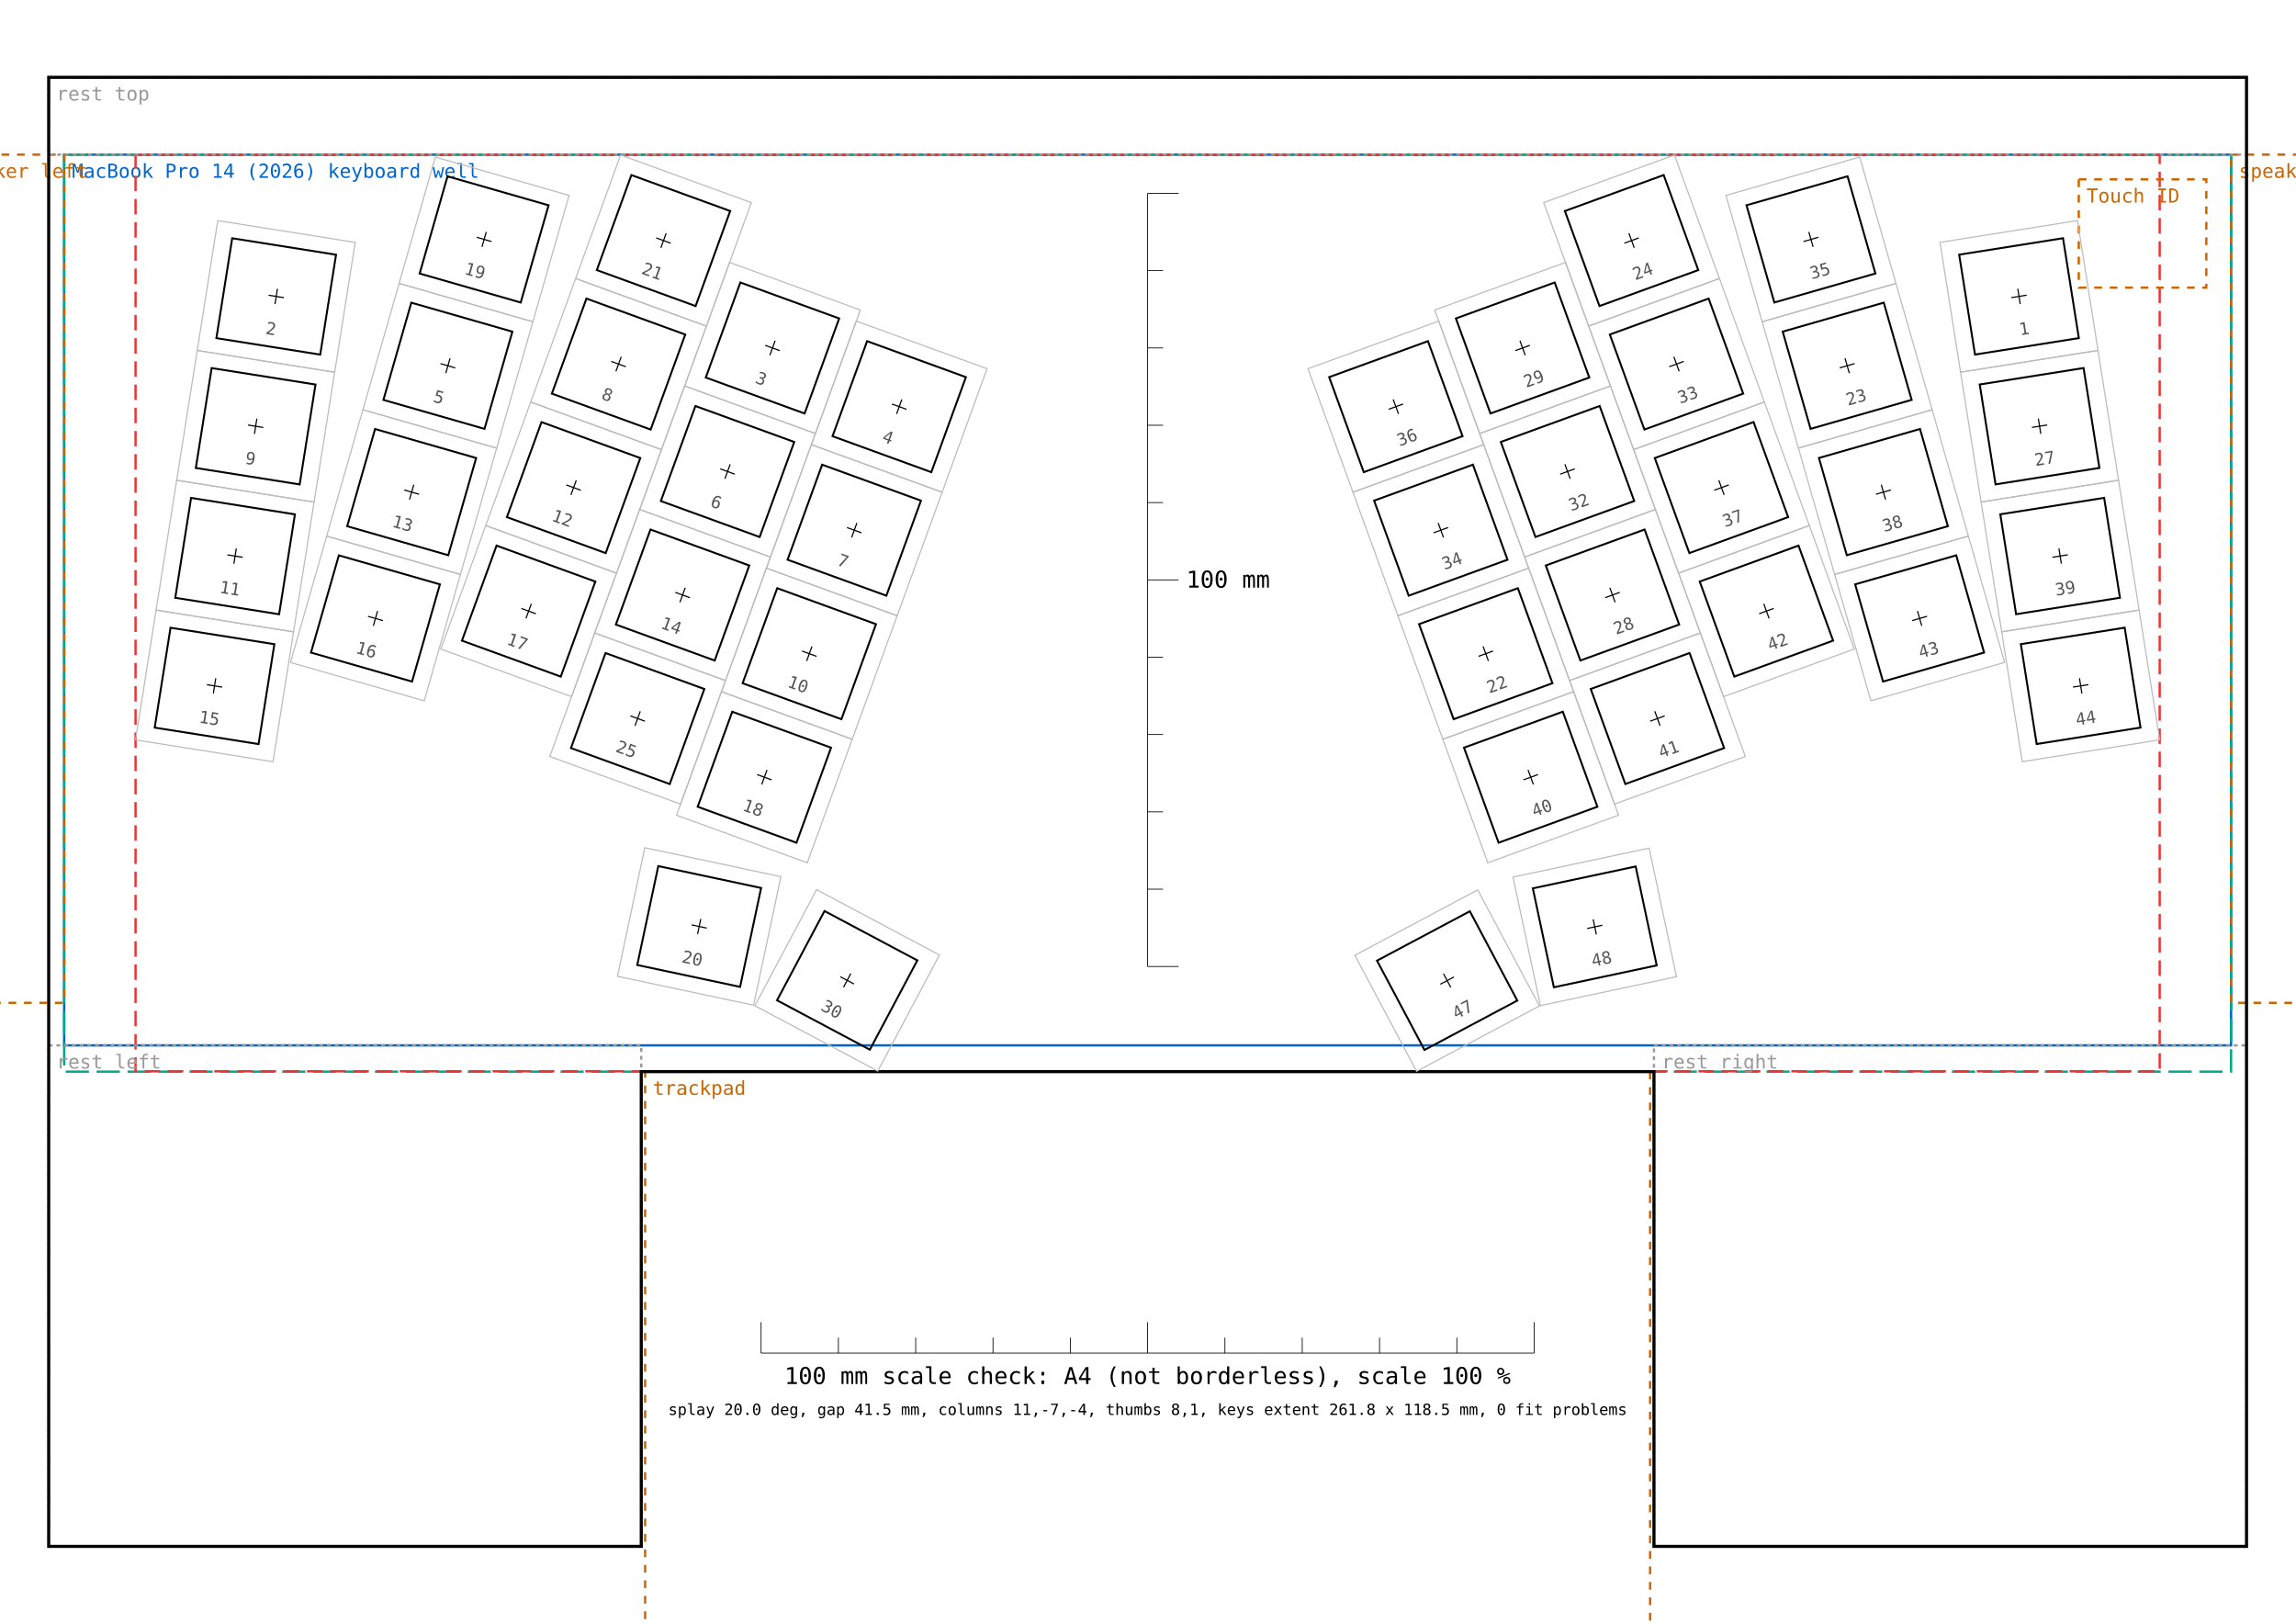
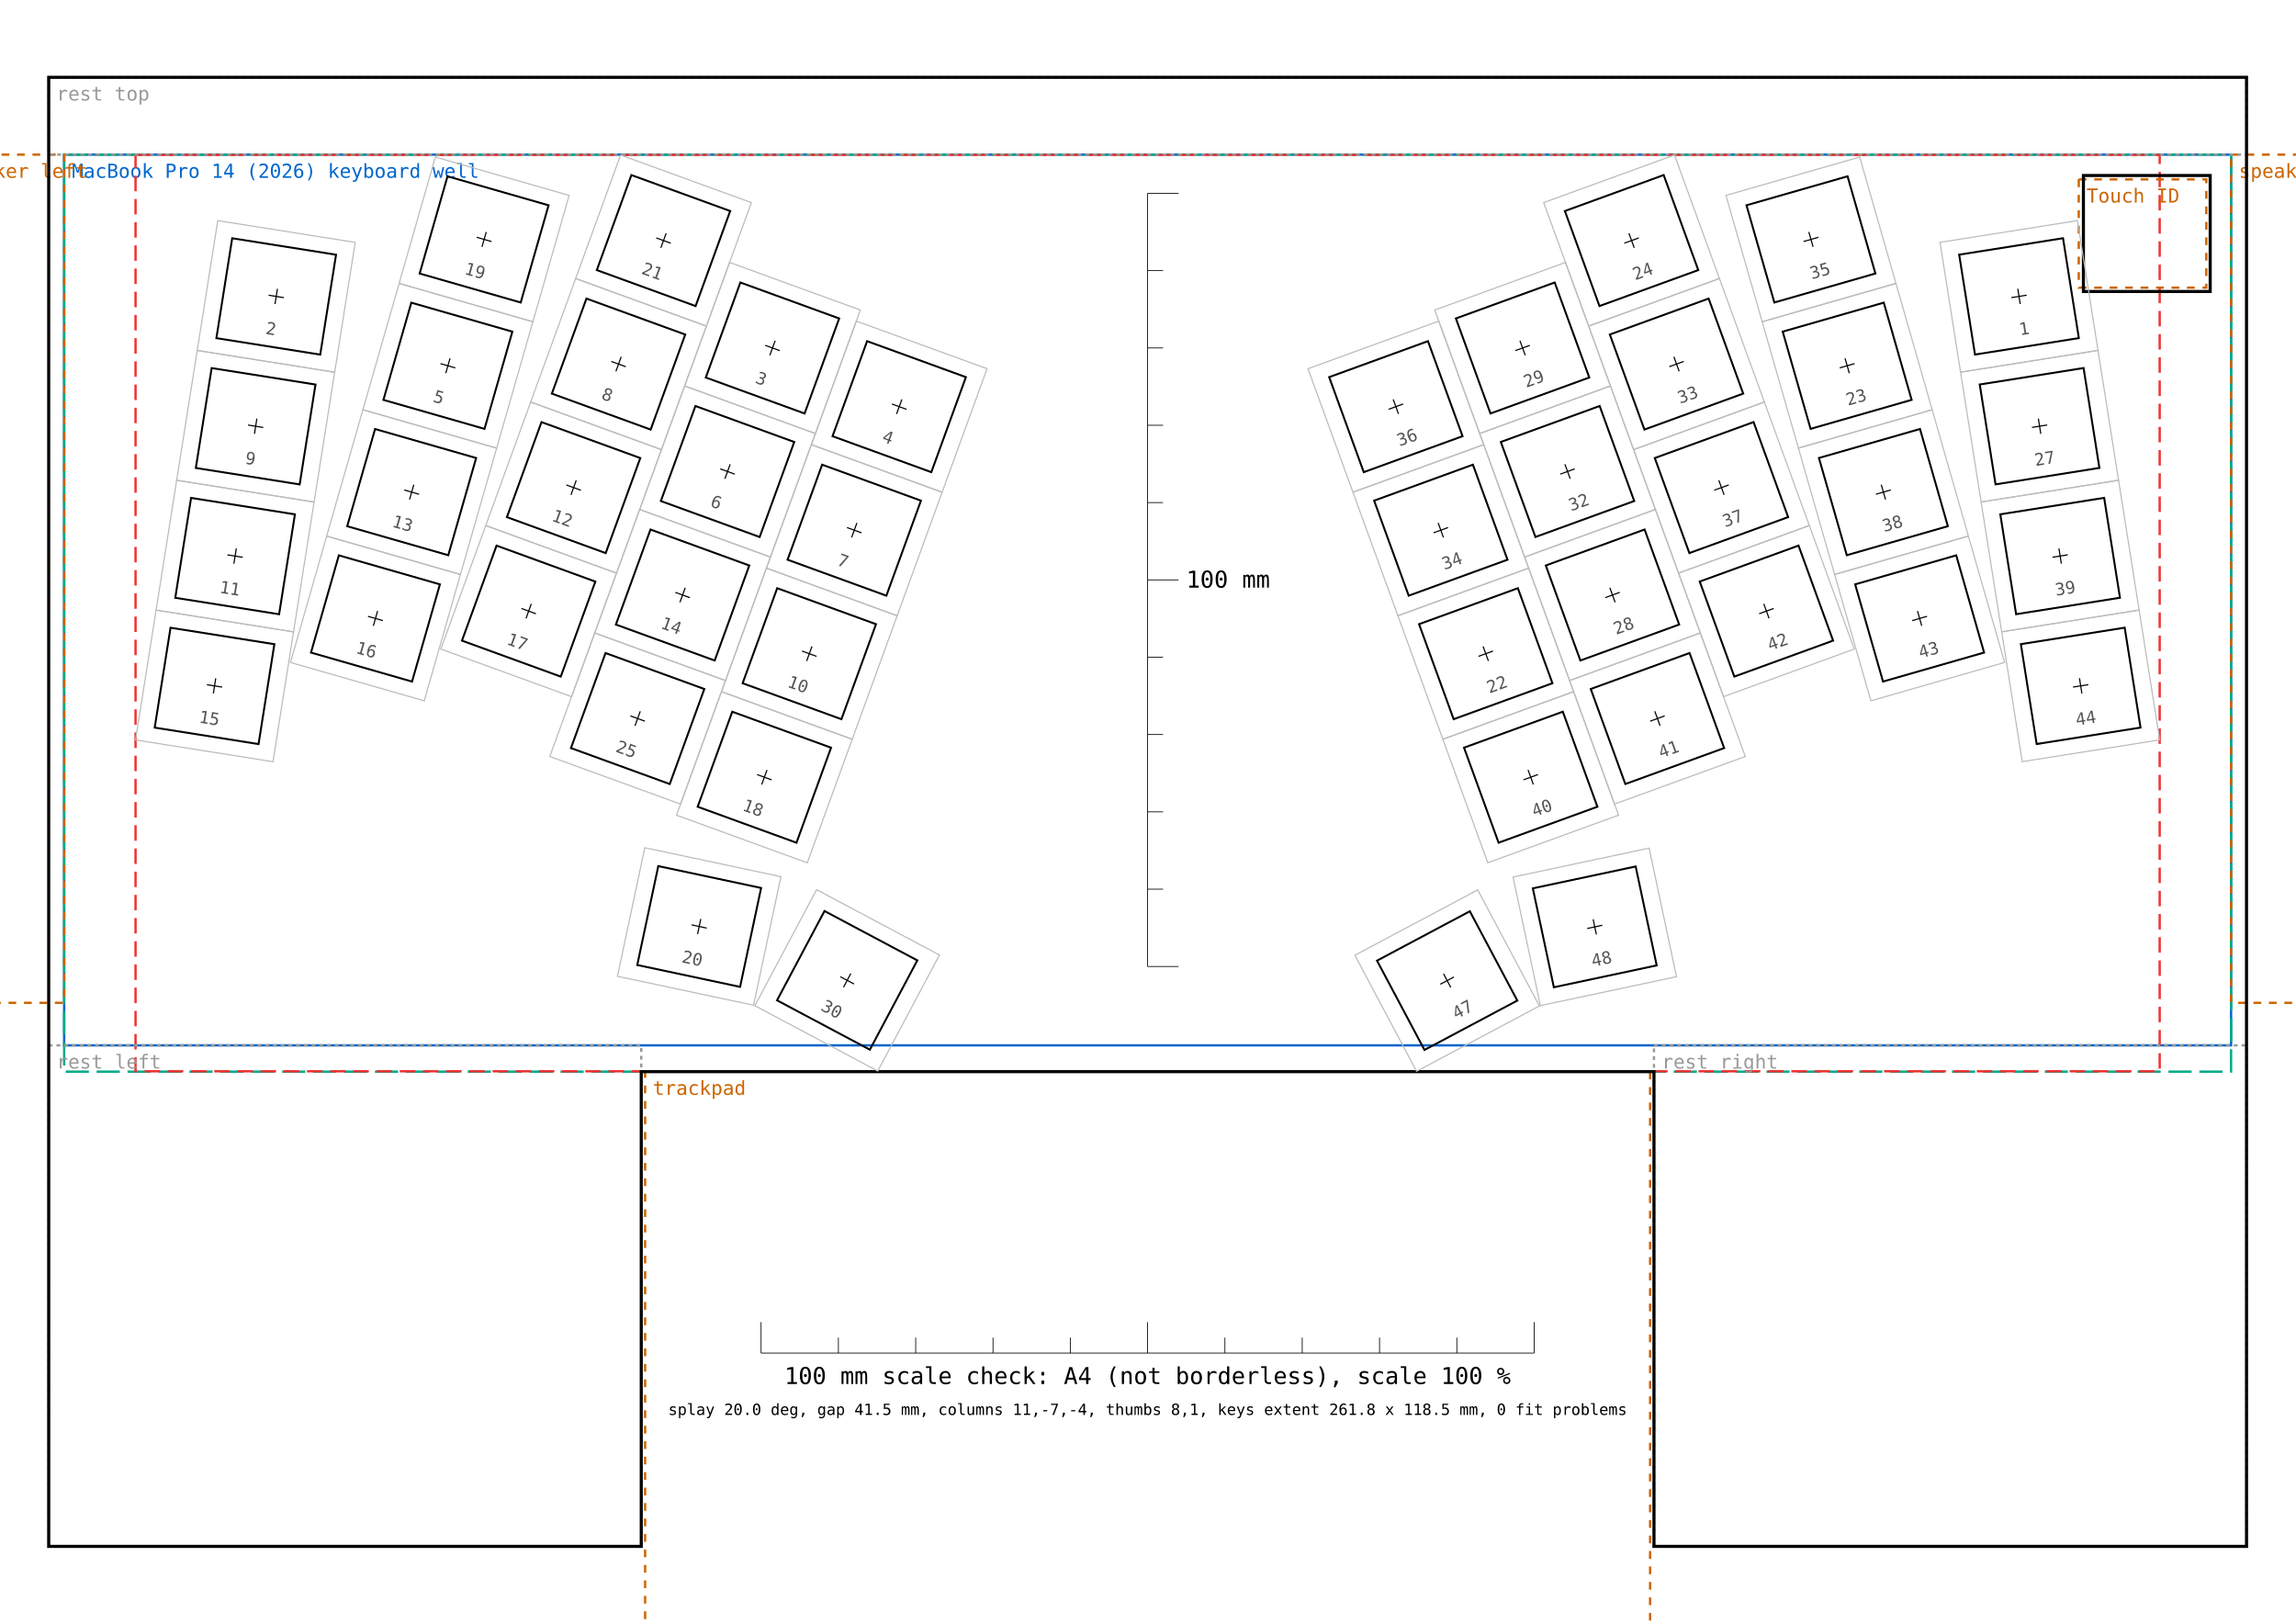
<svg xmlns="http://www.w3.org/2000/svg" width="297.0mm" height="210.0mm" viewBox="-8.3 -20.0 297.0 210.0">
  <rect x="0.000" y="0.000" width="280.300" height="115.200" fill="none" stroke="#06c" stroke-width="0.3" />
  <text x="1.000" y="3.000" font-size="2.5" font-family="monospace" fill="#06c">MacBook Pro 14 (2026) keyboard well</text>
  <rect x="0.000" y="0.000" width="280.300" height="118.600" fill="none" stroke="#0a8" stroke-width="0.3" stroke-dasharray="3 1" />
  <rect x="9.233" y="0.044" width="261.834" height="118.511" fill="none" stroke="#e33" stroke-width="0.3" stroke-dasharray="2 1" />
  <rect x="260.600" y="3.200" width="16.500" height="14.000" fill="none" stroke="#c60" stroke-width="0.3" stroke-dasharray="1 1" />
  <text x="261.600" y="6.200" font-size="2.5" font-family="monospace" fill="#c60">Touch ID</text>
  <rect x="-16.100" y="0.000" width="16.100" height="109.700" fill="none" stroke="#c60" stroke-width="0.3" stroke-dasharray="1 1" />
  <text x="-15.100" y="3.000" font-size="2.5" font-family="monospace" fill="#c60">speaker left</text>
  <rect x="280.300" y="0.000" width="16.100" height="109.700" fill="none" stroke="#c60" stroke-width="0.3" stroke-dasharray="1 1" />
  <text x="281.300" y="3.000" font-size="2.5" font-family="monospace" fill="#c60">speaker right</text>
  <rect x="75.150" y="118.600" width="130.000" height="81.400" fill="none" stroke="#c60" stroke-width="0.3" stroke-dasharray="1 1" />
  <text x="76.150" y="121.600" font-size="2.5" font-family="monospace" fill="#c60">trackpad</text>
  <rect x="-2.000" y="-10.000" width="284.300" height="10.000" fill="none" stroke="#999" stroke-width="0.3" stroke-dasharray="0.5 0.5" />
  <text x="-1.000" y="-7.000" font-size="2.5" font-family="monospace" fill="#999">rest top</text>
  <rect x="-2.000" y="115.200" width="76.650" height="64.800" fill="none" stroke="#999" stroke-width="0.3" stroke-dasharray="0.5 0.5" />
  <text x="-1.000" y="118.200" font-size="2.5" font-family="monospace" fill="#999">rest left</text>
  <rect x="205.650" y="115.200" width="76.650" height="64.800" fill="none" stroke="#999" stroke-width="0.3" stroke-dasharray="0.5 0.5" />
  <text x="206.650" y="118.200" font-size="2.5" font-family="monospace" fill="#999">rest right</text>
  <polygon points="-2.000,-10.000 282.300,-10.000 282.300,180.000 205.650,180.000 205.650,118.600 74.650,118.600 74.650,180.000 -2.000,180.000" fill="none" stroke="#000" stroke-width="0.4" />
+   <polygon points="261.200,2.700 277.600,2.700 277.600,17.700 261.200,17.700" fill="none" stroke="#000" stroke-width="0.4" />
  <g transform="translate(27.430 18.339) rotate(9.000)">
    <rect x="-9.0" y="-8.5" width="18.0" height="17.0" fill="none" stroke="#bbb" stroke-width="0.15" />
    <rect x="-6.8" y="-6.54" width="13.6" height="13.08" fill="none" stroke="#000" stroke-width="0.25" />
    <line x1="-1" y1="0" x2="1" y2="0" stroke="#000" stroke-width="0.15" />
    <line x1="0" y1="-1" x2="0" y2="1" stroke="#000" stroke-width="0.15" />
    <text x="0" y="5" font-size="2.2" text-anchor="middle" font-family="monospace" fill="#555">2</text>
  </g>
  <g transform="translate(24.771 35.129) rotate(9.000)">
    <rect x="-9.0" y="-8.5" width="18.0" height="17.0" fill="none" stroke="#bbb" stroke-width="0.15" />
    <rect x="-6.8" y="-6.54" width="13.6" height="13.08" fill="none" stroke="#000" stroke-width="0.25" />
    <line x1="-1" y1="0" x2="1" y2="0" stroke="#000" stroke-width="0.15" />
    <line x1="0" y1="-1" x2="0" y2="1" stroke="#000" stroke-width="0.15" />
    <text x="0" y="5" font-size="2.2" text-anchor="middle" font-family="monospace" fill="#555">9</text>
  </g>
  <g transform="translate(22.111 51.920) rotate(9.000)">
    <rect x="-9.0" y="-8.5" width="18.0" height="17.0" fill="none" stroke="#bbb" stroke-width="0.15" />
    <rect x="-6.8" y="-6.54" width="13.6" height="13.08" fill="none" stroke="#000" stroke-width="0.25" />
    <line x1="-1" y1="0" x2="1" y2="0" stroke="#000" stroke-width="0.15" />
    <line x1="0" y1="-1" x2="0" y2="1" stroke="#000" stroke-width="0.15" />
    <text x="0" y="5" font-size="2.2" text-anchor="middle" font-family="monospace" fill="#555">11</text>
  </g>
  <g transform="translate(19.452 68.711) rotate(9.000)">
    <rect x="-9.0" y="-8.5" width="18.0" height="17.0" fill="none" stroke="#bbb" stroke-width="0.15" />
    <rect x="-6.8" y="-6.54" width="13.6" height="13.08" fill="none" stroke="#000" stroke-width="0.25" />
    <line x1="-1" y1="0" x2="1" y2="0" stroke="#000" stroke-width="0.15" />
    <line x1="0" y1="-1" x2="0" y2="1" stroke="#000" stroke-width="0.15" />
    <text x="0" y="5" font-size="2.2" text-anchor="middle" font-family="monospace" fill="#555">15</text>
  </g>
  <g transform="translate(54.323 10.965) rotate(16.000)">
    <rect x="-9.0" y="-8.5" width="18.0" height="17.0" fill="none" stroke="#bbb" stroke-width="0.15" />
    <rect x="-6.8" y="-6.54" width="13.6" height="13.08" fill="none" stroke="#000" stroke-width="0.25" />
    <line x1="-1" y1="0" x2="1" y2="0" stroke="#000" stroke-width="0.15" />
    <line x1="0" y1="-1" x2="0" y2="1" stroke="#000" stroke-width="0.15" />
    <text x="0" y="5" font-size="2.2" text-anchor="middle" font-family="monospace" fill="#555">19</text>
  </g>
  <g transform="translate(49.638 27.307) rotate(16.000)">
    <rect x="-9.0" y="-8.5" width="18.0" height="17.0" fill="none" stroke="#bbb" stroke-width="0.15" />
    <rect x="-6.8" y="-6.54" width="13.6" height="13.08" fill="none" stroke="#000" stroke-width="0.25" />
    <line x1="-1" y1="0" x2="1" y2="0" stroke="#000" stroke-width="0.15" />
    <line x1="0" y1="-1" x2="0" y2="1" stroke="#000" stroke-width="0.15" />
    <text x="0" y="5" font-size="2.2" text-anchor="middle" font-family="monospace" fill="#555">5</text>
  </g>
  <g transform="translate(44.952 43.648) rotate(16.000)">
    <rect x="-9.0" y="-8.5" width="18.0" height="17.0" fill="none" stroke="#bbb" stroke-width="0.15" />
    <rect x="-6.8" y="-6.54" width="13.6" height="13.08" fill="none" stroke="#000" stroke-width="0.25" />
    <line x1="-1" y1="0" x2="1" y2="0" stroke="#000" stroke-width="0.15" />
    <line x1="0" y1="-1" x2="0" y2="1" stroke="#000" stroke-width="0.15" />
    <text x="0" y="5" font-size="2.2" text-anchor="middle" font-family="monospace" fill="#555">13</text>
  </g>
  <g transform="translate(40.266 59.989) rotate(16.000)">
    <rect x="-9.0" y="-8.5" width="18.0" height="17.0" fill="none" stroke="#bbb" stroke-width="0.15" />
    <rect x="-6.8" y="-6.54" width="13.6" height="13.08" fill="none" stroke="#000" stroke-width="0.25" />
    <line x1="-1" y1="0" x2="1" y2="0" stroke="#000" stroke-width="0.15" />
    <line x1="0" y1="-1" x2="0" y2="1" stroke="#000" stroke-width="0.15" />
    <text x="0" y="5" font-size="2.2" text-anchor="middle" font-family="monospace" fill="#555">16</text>
  </g>
  <g transform="translate(77.527 11.113) rotate(20.000)">
    <rect x="-9.0" y="-8.5" width="18.0" height="17.0" fill="none" stroke="#bbb" stroke-width="0.15" />
    <rect x="-6.8" y="-6.54" width="13.6" height="13.08" fill="none" stroke="#000" stroke-width="0.25" />
    <line x1="-1" y1="0" x2="1" y2="0" stroke="#000" stroke-width="0.15" />
    <line x1="0" y1="-1" x2="0" y2="1" stroke="#000" stroke-width="0.15" />
    <text x="0" y="5" font-size="2.2" text-anchor="middle" font-family="monospace" fill="#555">21</text>
  </g>
  <g transform="translate(71.713 27.088) rotate(20.000)">
    <rect x="-9.0" y="-8.5" width="18.0" height="17.0" fill="none" stroke="#bbb" stroke-width="0.15" />
    <rect x="-6.8" y="-6.54" width="13.6" height="13.08" fill="none" stroke="#000" stroke-width="0.25" />
    <line x1="-1" y1="0" x2="1" y2="0" stroke="#000" stroke-width="0.15" />
    <line x1="0" y1="-1" x2="0" y2="1" stroke="#000" stroke-width="0.15" />
    <text x="0" y="5" font-size="2.2" text-anchor="middle" font-family="monospace" fill="#555">8</text>
  </g>
  <g transform="translate(65.898 43.063) rotate(20.000)">
    <rect x="-9.0" y="-8.5" width="18.0" height="17.0" fill="none" stroke="#bbb" stroke-width="0.15" />
    <rect x="-6.8" y="-6.54" width="13.6" height="13.08" fill="none" stroke="#000" stroke-width="0.25" />
    <line x1="-1" y1="0" x2="1" y2="0" stroke="#000" stroke-width="0.15" />
    <line x1="0" y1="-1" x2="0" y2="1" stroke="#000" stroke-width="0.15" />
    <text x="0" y="5" font-size="2.2" text-anchor="middle" font-family="monospace" fill="#555">12</text>
  </g>
  <g transform="translate(60.084 59.038) rotate(20.000)">
    <rect x="-9.0" y="-8.5" width="18.0" height="17.0" fill="none" stroke="#bbb" stroke-width="0.15" />
    <rect x="-6.8" y="-6.54" width="13.6" height="13.08" fill="none" stroke="#000" stroke-width="0.25" />
    <line x1="-1" y1="0" x2="1" y2="0" stroke="#000" stroke-width="0.15" />
    <line x1="0" y1="-1" x2="0" y2="1" stroke="#000" stroke-width="0.15" />
    <text x="0" y="5" font-size="2.2" text-anchor="middle" font-family="monospace" fill="#555">17</text>
  </g>
  <g transform="translate(91.625 25.008) rotate(20.000)">
    <rect x="-9.0" y="-8.5" width="18.0" height="17.0" fill="none" stroke="#bbb" stroke-width="0.15" />
    <rect x="-6.8" y="-6.54" width="13.6" height="13.08" fill="none" stroke="#000" stroke-width="0.25" />
    <line x1="-1" y1="0" x2="1" y2="0" stroke="#000" stroke-width="0.15" />
    <line x1="0" y1="-1" x2="0" y2="1" stroke="#000" stroke-width="0.15" />
    <text x="0" y="5" font-size="2.2" text-anchor="middle" font-family="monospace" fill="#555">3</text>
  </g>
  <g transform="translate(85.811 40.983) rotate(20.000)">
    <rect x="-9.0" y="-8.5" width="18.0" height="17.0" fill="none" stroke="#bbb" stroke-width="0.15" />
    <rect x="-6.8" y="-6.54" width="13.6" height="13.08" fill="none" stroke="#000" stroke-width="0.25" />
    <line x1="-1" y1="0" x2="1" y2="0" stroke="#000" stroke-width="0.15" />
    <line x1="0" y1="-1" x2="0" y2="1" stroke="#000" stroke-width="0.15" />
    <text x="0" y="5" font-size="2.2" text-anchor="middle" font-family="monospace" fill="#555">6</text>
  </g>
  <g transform="translate(79.996 56.958) rotate(20.000)">
    <rect x="-9.0" y="-8.5" width="18.0" height="17.0" fill="none" stroke="#bbb" stroke-width="0.15" />
    <rect x="-6.8" y="-6.54" width="13.6" height="13.08" fill="none" stroke="#000" stroke-width="0.25" />
    <line x1="-1" y1="0" x2="1" y2="0" stroke="#000" stroke-width="0.15" />
    <line x1="0" y1="-1" x2="0" y2="1" stroke="#000" stroke-width="0.15" />
    <text x="0" y="5" font-size="2.2" text-anchor="middle" font-family="monospace" fill="#555">14</text>
  </g>
  <g transform="translate(74.182 72.932) rotate(20.000)">
    <rect x="-9.0" y="-8.5" width="18.0" height="17.0" fill="none" stroke="#bbb" stroke-width="0.15" />
    <rect x="-6.8" y="-6.54" width="13.6" height="13.08" fill="none" stroke="#000" stroke-width="0.25" />
    <line x1="-1" y1="0" x2="1" y2="0" stroke="#000" stroke-width="0.15" />
    <line x1="0" y1="-1" x2="0" y2="1" stroke="#000" stroke-width="0.15" />
    <text x="0" y="5" font-size="2.2" text-anchor="middle" font-family="monospace" fill="#555">25</text>
  </g>
  <g transform="translate(108.018 32.597) rotate(20.000)">
    <rect x="-9.0" y="-8.5" width="18.0" height="17.0" fill="none" stroke="#bbb" stroke-width="0.15" />
    <rect x="-6.8" y="-6.54" width="13.6" height="13.08" fill="none" stroke="#000" stroke-width="0.25" />
    <line x1="-1" y1="0" x2="1" y2="0" stroke="#000" stroke-width="0.15" />
    <line x1="0" y1="-1" x2="0" y2="1" stroke="#000" stroke-width="0.15" />
    <text x="0" y="5" font-size="2.2" text-anchor="middle" font-family="monospace" fill="#555">4</text>
  </g>
  <g transform="translate(102.203 48.572) rotate(20.000)">
    <rect x="-9.0" y="-8.5" width="18.0" height="17.0" fill="none" stroke="#bbb" stroke-width="0.15" />
    <rect x="-6.8" y="-6.54" width="13.6" height="13.08" fill="none" stroke="#000" stroke-width="0.25" />
    <line x1="-1" y1="0" x2="1" y2="0" stroke="#000" stroke-width="0.15" />
    <line x1="0" y1="-1" x2="0" y2="1" stroke="#000" stroke-width="0.15" />
    <text x="0" y="5" font-size="2.2" text-anchor="middle" font-family="monospace" fill="#555">7</text>
  </g>
  <g transform="translate(96.389 64.547) rotate(20.000)">
    <rect x="-9.0" y="-8.5" width="18.0" height="17.0" fill="none" stroke="#bbb" stroke-width="0.15" />
    <rect x="-6.8" y="-6.54" width="13.6" height="13.08" fill="none" stroke="#000" stroke-width="0.25" />
    <line x1="-1" y1="0" x2="1" y2="0" stroke="#000" stroke-width="0.15" />
    <line x1="0" y1="-1" x2="0" y2="1" stroke="#000" stroke-width="0.15" />
    <text x="0" y="5" font-size="2.2" text-anchor="middle" font-family="monospace" fill="#555">10</text>
  </g>
  <g transform="translate(90.575 80.522) rotate(20.000)">
    <rect x="-9.0" y="-8.5" width="18.0" height="17.0" fill="none" stroke="#bbb" stroke-width="0.15" />
    <rect x="-6.8" y="-6.54" width="13.6" height="13.08" fill="none" stroke="#000" stroke-width="0.25" />
    <line x1="-1" y1="0" x2="1" y2="0" stroke="#000" stroke-width="0.15" />
    <line x1="0" y1="-1" x2="0" y2="1" stroke="#000" stroke-width="0.15" />
    <text x="0" y="5" font-size="2.2" text-anchor="middle" font-family="monospace" fill="#555">18</text>
  </g>
  <g transform="translate(82.144 99.826) rotate(12.000)">
    <rect x="-9.0" y="-8.5" width="18.0" height="17.0" fill="none" stroke="#bbb" stroke-width="0.15" />
    <rect x="-6.8" y="-6.54" width="13.6" height="13.08" fill="none" stroke="#000" stroke-width="0.25" />
    <line x1="-1" y1="0" x2="1" y2="0" stroke="#000" stroke-width="0.15" />
    <line x1="0" y1="-1" x2="0" y2="1" stroke="#000" stroke-width="0.15" />
    <text x="0" y="5" font-size="2.2" text-anchor="middle" font-family="monospace" fill="#555">20</text>
  </g>
  <g transform="translate(101.286 106.794) rotate(28.000)">
    <rect x="-9.0" y="-8.5" width="18.0" height="17.0" fill="none" stroke="#bbb" stroke-width="0.15" />
    <rect x="-6.8" y="-6.54" width="13.6" height="13.08" fill="none" stroke="#000" stroke-width="0.25" />
    <line x1="-1" y1="0" x2="1" y2="0" stroke="#000" stroke-width="0.15" />
    <line x1="0" y1="-1" x2="0" y2="1" stroke="#000" stroke-width="0.15" />
    <text x="0" y="5" font-size="2.2" text-anchor="middle" font-family="monospace" fill="#555">30</text>
  </g>
  <g transform="translate(252.870 18.332) rotate(-9.000)">
    <rect x="-9.0" y="-8.5" width="18.0" height="17.0" fill="none" stroke="#bbb" stroke-width="0.15" />
    <rect x="-6.8" y="-6.54" width="13.6" height="13.08" fill="none" stroke="#000" stroke-width="0.25" />
    <line x1="-1" y1="0" x2="1" y2="0" stroke="#000" stroke-width="0.15" />
    <line x1="0" y1="-1" x2="0" y2="1" stroke="#000" stroke-width="0.15" />
    <text x="0" y="5" font-size="2.2" text-anchor="middle" font-family="monospace" fill="#555">1</text>
  </g>
  <g transform="translate(255.529 35.123) rotate(-9.000)">
    <rect x="-9.0" y="-8.5" width="18.0" height="17.0" fill="none" stroke="#bbb" stroke-width="0.15" />
    <rect x="-6.8" y="-6.54" width="13.6" height="13.08" fill="none" stroke="#000" stroke-width="0.25" />
    <line x1="-1" y1="0" x2="1" y2="0" stroke="#000" stroke-width="0.15" />
    <line x1="0" y1="-1" x2="0" y2="1" stroke="#000" stroke-width="0.15" />
    <text x="0" y="5" font-size="2.2" text-anchor="middle" font-family="monospace" fill="#555">27</text>
  </g>
  <g transform="translate(258.189 51.913) rotate(-9.000)">
    <rect x="-9.0" y="-8.5" width="18.0" height="17.0" fill="none" stroke="#bbb" stroke-width="0.15" />
    <rect x="-6.8" y="-6.54" width="13.6" height="13.08" fill="none" stroke="#000" stroke-width="0.25" />
    <line x1="-1" y1="0" x2="1" y2="0" stroke="#000" stroke-width="0.15" />
    <line x1="0" y1="-1" x2="0" y2="1" stroke="#000" stroke-width="0.15" />
    <text x="0" y="5" font-size="2.2" text-anchor="middle" font-family="monospace" fill="#555">39</text>
  </g>
  <g transform="translate(260.848 68.704) rotate(-9.000)">
    <rect x="-9.0" y="-8.5" width="18.0" height="17.0" fill="none" stroke="#bbb" stroke-width="0.15" />
    <rect x="-6.8" y="-6.54" width="13.6" height="13.08" fill="none" stroke="#000" stroke-width="0.25" />
    <line x1="-1" y1="0" x2="1" y2="0" stroke="#000" stroke-width="0.15" />
    <line x1="0" y1="-1" x2="0" y2="1" stroke="#000" stroke-width="0.15" />
    <text x="0" y="5" font-size="2.2" text-anchor="middle" font-family="monospace" fill="#555">44</text>
  </g>
  <g transform="translate(225.956 10.962) rotate(-16.000)">
    <rect x="-9.0" y="-8.5" width="18.0" height="17.0" fill="none" stroke="#bbb" stroke-width="0.15" />
    <rect x="-6.8" y="-6.54" width="13.6" height="13.08" fill="none" stroke="#000" stroke-width="0.25" />
    <line x1="-1" y1="0" x2="1" y2="0" stroke="#000" stroke-width="0.15" />
    <line x1="0" y1="-1" x2="0" y2="1" stroke="#000" stroke-width="0.15" />
    <text x="0" y="5" font-size="2.2" text-anchor="middle" font-family="monospace" fill="#555">35</text>
  </g>
  <g transform="translate(230.642 27.303) rotate(-16.000)">
    <rect x="-9.0" y="-8.5" width="18.0" height="17.0" fill="none" stroke="#bbb" stroke-width="0.15" />
    <rect x="-6.8" y="-6.54" width="13.6" height="13.08" fill="none" stroke="#000" stroke-width="0.25" />
    <line x1="-1" y1="0" x2="1" y2="0" stroke="#000" stroke-width="0.15" />
    <line x1="0" y1="-1" x2="0" y2="1" stroke="#000" stroke-width="0.15" />
    <text x="0" y="5" font-size="2.2" text-anchor="middle" font-family="monospace" fill="#555">23</text>
  </g>
  <g transform="translate(235.328 43.644) rotate(-16.000)">
    <rect x="-9.0" y="-8.5" width="18.0" height="17.0" fill="none" stroke="#bbb" stroke-width="0.15" />
    <rect x="-6.8" y="-6.54" width="13.6" height="13.08" fill="none" stroke="#000" stroke-width="0.25" />
    <line x1="-1" y1="0" x2="1" y2="0" stroke="#000" stroke-width="0.15" />
    <line x1="0" y1="-1" x2="0" y2="1" stroke="#000" stroke-width="0.15" />
    <text x="0" y="5" font-size="2.2" text-anchor="middle" font-family="monospace" fill="#555">38</text>
  </g>
  <g transform="translate(240.014 59.986) rotate(-16.000)">
    <rect x="-9.0" y="-8.5" width="18.0" height="17.0" fill="none" stroke="#bbb" stroke-width="0.15" />
    <rect x="-6.8" y="-6.54" width="13.6" height="13.08" fill="none" stroke="#000" stroke-width="0.25" />
    <line x1="-1" y1="0" x2="1" y2="0" stroke="#000" stroke-width="0.15" />
    <line x1="0" y1="-1" x2="0" y2="1" stroke="#000" stroke-width="0.15" />
    <text x="0" y="5" font-size="2.2" text-anchor="middle" font-family="monospace" fill="#555">43</text>
  </g>
  <g transform="translate(202.753 11.110) rotate(-20.000)">
    <rect x="-9.0" y="-8.5" width="18.0" height="17.0" fill="none" stroke="#bbb" stroke-width="0.15" />
    <rect x="-6.8" y="-6.54" width="13.6" height="13.08" fill="none" stroke="#000" stroke-width="0.25" />
    <line x1="-1" y1="0" x2="1" y2="0" stroke="#000" stroke-width="0.15" />
    <line x1="0" y1="-1" x2="0" y2="1" stroke="#000" stroke-width="0.15" />
    <text x="0" y="5" font-size="2.2" text-anchor="middle" font-family="monospace" fill="#555">24</text>
  </g>
  <g transform="translate(208.567 27.085) rotate(-20.000)">
    <rect x="-9.0" y="-8.5" width="18.0" height="17.0" fill="none" stroke="#bbb" stroke-width="0.15" />
    <rect x="-6.8" y="-6.54" width="13.6" height="13.08" fill="none" stroke="#000" stroke-width="0.25" />
    <line x1="-1" y1="0" x2="1" y2="0" stroke="#000" stroke-width="0.15" />
    <line x1="0" y1="-1" x2="0" y2="1" stroke="#000" stroke-width="0.15" />
    <text x="0" y="5" font-size="2.2" text-anchor="middle" font-family="monospace" fill="#555">33</text>
  </g>
  <g transform="translate(214.381 43.059) rotate(-20.000)">
    <rect x="-9.0" y="-8.5" width="18.0" height="17.0" fill="none" stroke="#bbb" stroke-width="0.15" />
    <rect x="-6.8" y="-6.54" width="13.6" height="13.08" fill="none" stroke="#000" stroke-width="0.25" />
    <line x1="-1" y1="0" x2="1" y2="0" stroke="#000" stroke-width="0.15" />
    <line x1="0" y1="-1" x2="0" y2="1" stroke="#000" stroke-width="0.15" />
    <text x="0" y="5" font-size="2.2" text-anchor="middle" font-family="monospace" fill="#555">37</text>
  </g>
  <g transform="translate(220.196 59.034) rotate(-20.000)">
    <rect x="-9.0" y="-8.5" width="18.0" height="17.0" fill="none" stroke="#bbb" stroke-width="0.15" />
    <rect x="-6.8" y="-6.54" width="13.6" height="13.08" fill="none" stroke="#000" stroke-width="0.25" />
    <line x1="-1" y1="0" x2="1" y2="0" stroke="#000" stroke-width="0.15" />
    <line x1="0" y1="-1" x2="0" y2="1" stroke="#000" stroke-width="0.15" />
    <text x="0" y="5" font-size="2.2" text-anchor="middle" font-family="monospace" fill="#555">42</text>
  </g>
  <g transform="translate(188.655 25.005) rotate(-20.000)">
    <rect x="-9.0" y="-8.5" width="18.0" height="17.0" fill="none" stroke="#bbb" stroke-width="0.15" />
    <rect x="-6.8" y="-6.54" width="13.6" height="13.08" fill="none" stroke="#000" stroke-width="0.25" />
    <line x1="-1" y1="0" x2="1" y2="0" stroke="#000" stroke-width="0.15" />
    <line x1="0" y1="-1" x2="0" y2="1" stroke="#000" stroke-width="0.15" />
    <text x="0" y="5" font-size="2.2" text-anchor="middle" font-family="monospace" fill="#555">29</text>
  </g>
  <g transform="translate(194.469 40.979) rotate(-20.000)">
    <rect x="-9.0" y="-8.5" width="18.0" height="17.0" fill="none" stroke="#bbb" stroke-width="0.15" />
    <rect x="-6.8" y="-6.54" width="13.6" height="13.08" fill="none" stroke="#000" stroke-width="0.25" />
    <line x1="-1" y1="0" x2="1" y2="0" stroke="#000" stroke-width="0.15" />
    <line x1="0" y1="-1" x2="0" y2="1" stroke="#000" stroke-width="0.15" />
    <text x="0" y="5" font-size="2.2" text-anchor="middle" font-family="monospace" fill="#555">32</text>
  </g>
  <g transform="translate(200.283 56.954) rotate(-20.000)">
    <rect x="-9.0" y="-8.5" width="18.0" height="17.0" fill="none" stroke="#bbb" stroke-width="0.15" />
    <rect x="-6.8" y="-6.54" width="13.6" height="13.08" fill="none" stroke="#000" stroke-width="0.25" />
    <line x1="-1" y1="0" x2="1" y2="0" stroke="#000" stroke-width="0.15" />
    <line x1="0" y1="-1" x2="0" y2="1" stroke="#000" stroke-width="0.15" />
    <text x="0" y="5" font-size="2.2" text-anchor="middle" font-family="monospace" fill="#555">28</text>
  </g>
  <g transform="translate(206.098 72.929) rotate(-20.000)">
    <rect x="-9.0" y="-8.5" width="18.0" height="17.0" fill="none" stroke="#bbb" stroke-width="0.15" />
    <rect x="-6.8" y="-6.54" width="13.6" height="13.08" fill="none" stroke="#000" stroke-width="0.25" />
    <line x1="-1" y1="0" x2="1" y2="0" stroke="#000" stroke-width="0.15" />
    <line x1="0" y1="-1" x2="0" y2="1" stroke="#000" stroke-width="0.15" />
    <text x="0" y="5" font-size="2.2" text-anchor="middle" font-family="monospace" fill="#555">41</text>
  </g>
  <g transform="translate(172.262 32.594) rotate(-20.000)">
    <rect x="-9.0" y="-8.5" width="18.0" height="17.0" fill="none" stroke="#bbb" stroke-width="0.15" />
    <rect x="-6.8" y="-6.54" width="13.6" height="13.08" fill="none" stroke="#000" stroke-width="0.25" />
    <line x1="-1" y1="0" x2="1" y2="0" stroke="#000" stroke-width="0.15" />
    <line x1="0" y1="-1" x2="0" y2="1" stroke="#000" stroke-width="0.15" />
    <text x="0" y="5" font-size="2.2" text-anchor="middle" font-family="monospace" fill="#555">36</text>
  </g>
  <g transform="translate(178.076 48.569) rotate(-20.000)">
    <rect x="-9.0" y="-8.5" width="18.0" height="17.0" fill="none" stroke="#bbb" stroke-width="0.15" />
    <rect x="-6.8" y="-6.54" width="13.6" height="13.08" fill="none" stroke="#000" stroke-width="0.25" />
    <line x1="-1" y1="0" x2="1" y2="0" stroke="#000" stroke-width="0.15" />
    <line x1="0" y1="-1" x2="0" y2="1" stroke="#000" stroke-width="0.15" />
    <text x="0" y="5" font-size="2.2" text-anchor="middle" font-family="monospace" fill="#555">34</text>
  </g>
  <g transform="translate(183.890 64.544) rotate(-20.000)">
    <rect x="-9.0" y="-8.5" width="18.0" height="17.0" fill="none" stroke="#bbb" stroke-width="0.15" />
    <rect x="-6.8" y="-6.54" width="13.6" height="13.08" fill="none" stroke="#000" stroke-width="0.25" />
    <line x1="-1" y1="0" x2="1" y2="0" stroke="#000" stroke-width="0.15" />
    <line x1="0" y1="-1" x2="0" y2="1" stroke="#000" stroke-width="0.15" />
    <text x="0" y="5" font-size="2.2" text-anchor="middle" font-family="monospace" fill="#555">22</text>
  </g>
  <g transform="translate(189.705 80.518) rotate(-20.000)">
    <rect x="-9.0" y="-8.5" width="18.0" height="17.0" fill="none" stroke="#bbb" stroke-width="0.15" />
    <rect x="-6.8" y="-6.54" width="13.6" height="13.08" fill="none" stroke="#000" stroke-width="0.25" />
    <line x1="-1" y1="0" x2="1" y2="0" stroke="#000" stroke-width="0.15" />
    <line x1="0" y1="-1" x2="0" y2="1" stroke="#000" stroke-width="0.15" />
    <text x="0" y="5" font-size="2.2" text-anchor="middle" font-family="monospace" fill="#555">40</text>
  </g>
  <g transform="translate(178.897 106.825) rotate(-28.000)">
    <rect x="-9.0" y="-8.5" width="18.0" height="17.0" fill="none" stroke="#bbb" stroke-width="0.15" />
    <rect x="-6.8" y="-6.54" width="13.6" height="13.08" fill="none" stroke="#000" stroke-width="0.25" />
    <line x1="-1" y1="0" x2="1" y2="0" stroke="#000" stroke-width="0.15" />
    <line x1="0" y1="-1" x2="0" y2="1" stroke="#000" stroke-width="0.15" />
    <text x="0" y="5" font-size="2.2" text-anchor="middle" font-family="monospace" fill="#555">47</text>
  </g>
  <g transform="translate(197.991 99.876) rotate(-12.000)">
    <rect x="-9.0" y="-8.5" width="18.0" height="17.0" fill="none" stroke="#bbb" stroke-width="0.15" />
    <rect x="-6.8" y="-6.54" width="13.6" height="13.08" fill="none" stroke="#000" stroke-width="0.25" />
    <line x1="-1" y1="0" x2="1" y2="0" stroke="#000" stroke-width="0.15" />
    <line x1="0" y1="-1" x2="0" y2="1" stroke="#000" stroke-width="0.15" />
    <text x="0" y="5" font-size="2.2" text-anchor="middle" font-family="monospace" fill="#555">48</text>
  </g>
  <line x1="90.15" y1="151.0" x2="90.15" y2="155.0" stroke="#000" stroke-width="0.1" />
  <line x1="100.15" y1="153.0" x2="100.15" y2="155.0" stroke="#000" stroke-width="0.1" />
  <line x1="110.15" y1="153.0" x2="110.15" y2="155.0" stroke="#000" stroke-width="0.1" />
  <line x1="120.15" y1="153.0" x2="120.15" y2="155.0" stroke="#000" stroke-width="0.1" />
  <line x1="130.15" y1="153.0" x2="130.15" y2="155.0" stroke="#000" stroke-width="0.1" />
  <line x1="140.15" y1="151.0" x2="140.15" y2="155.0" stroke="#000" stroke-width="0.1" />
  <line x1="150.15" y1="153.0" x2="150.15" y2="155.0" stroke="#000" stroke-width="0.1" />
  <line x1="160.15" y1="153.0" x2="160.15" y2="155.0" stroke="#000" stroke-width="0.1" />
  <line x1="170.15" y1="153.0" x2="170.15" y2="155.0" stroke="#000" stroke-width="0.1" />
  <line x1="180.15" y1="153.0" x2="180.15" y2="155.0" stroke="#000" stroke-width="0.1" />
  <line x1="190.15" y1="151.0" x2="190.15" y2="155.0" stroke="#000" stroke-width="0.1" />
  <line x1="90.15" y1="155.0" x2="190.15" y2="155.0" stroke="#000" stroke-width="0.1" />
  <text x="140.15" y="159.0" font-size="3" text-anchor="middle" font-family="monospace">100 mm scale check: A4 (not borderless), scale 100 %</text>
  <line x1="140.15" y1="5" x2="144.15" y2="5" stroke="#000" stroke-width="0.1" />
  <line x1="140.15" y1="15" x2="142.15" y2="15" stroke="#000" stroke-width="0.1" />
  <line x1="140.15" y1="25" x2="142.15" y2="25" stroke="#000" stroke-width="0.1" />
  <line x1="140.15" y1="35" x2="142.15" y2="35" stroke="#000" stroke-width="0.1" />
  <line x1="140.15" y1="45" x2="142.15" y2="45" stroke="#000" stroke-width="0.1" />
  <line x1="140.15" y1="55" x2="144.15" y2="55" stroke="#000" stroke-width="0.1" />
  <line x1="140.15" y1="65" x2="142.15" y2="65" stroke="#000" stroke-width="0.1" />
  <line x1="140.15" y1="75" x2="142.15" y2="75" stroke="#000" stroke-width="0.1" />
  <line x1="140.15" y1="85" x2="142.15" y2="85" stroke="#000" stroke-width="0.1" />
  <line x1="140.15" y1="95" x2="142.15" y2="95" stroke="#000" stroke-width="0.1" />
  <line x1="140.15" y1="105" x2="144.15" y2="105" stroke="#000" stroke-width="0.1" />
  <line x1="140.15" y1="5" x2="140.15" y2="105" stroke="#000" stroke-width="0.1" />
  <text x="145.15" y="56" font-size="3" font-family="monospace">100 mm</text>
  <text x="140.15" y="163.0" font-size="2.0" text-anchor="middle" font-family="monospace">splay 20.0 deg, gap 41.5 mm, columns 11,-7,-4, thumbs 8,1, keys extent 261.8 x 118.5 mm, 0 fit problems</text>
</svg>
